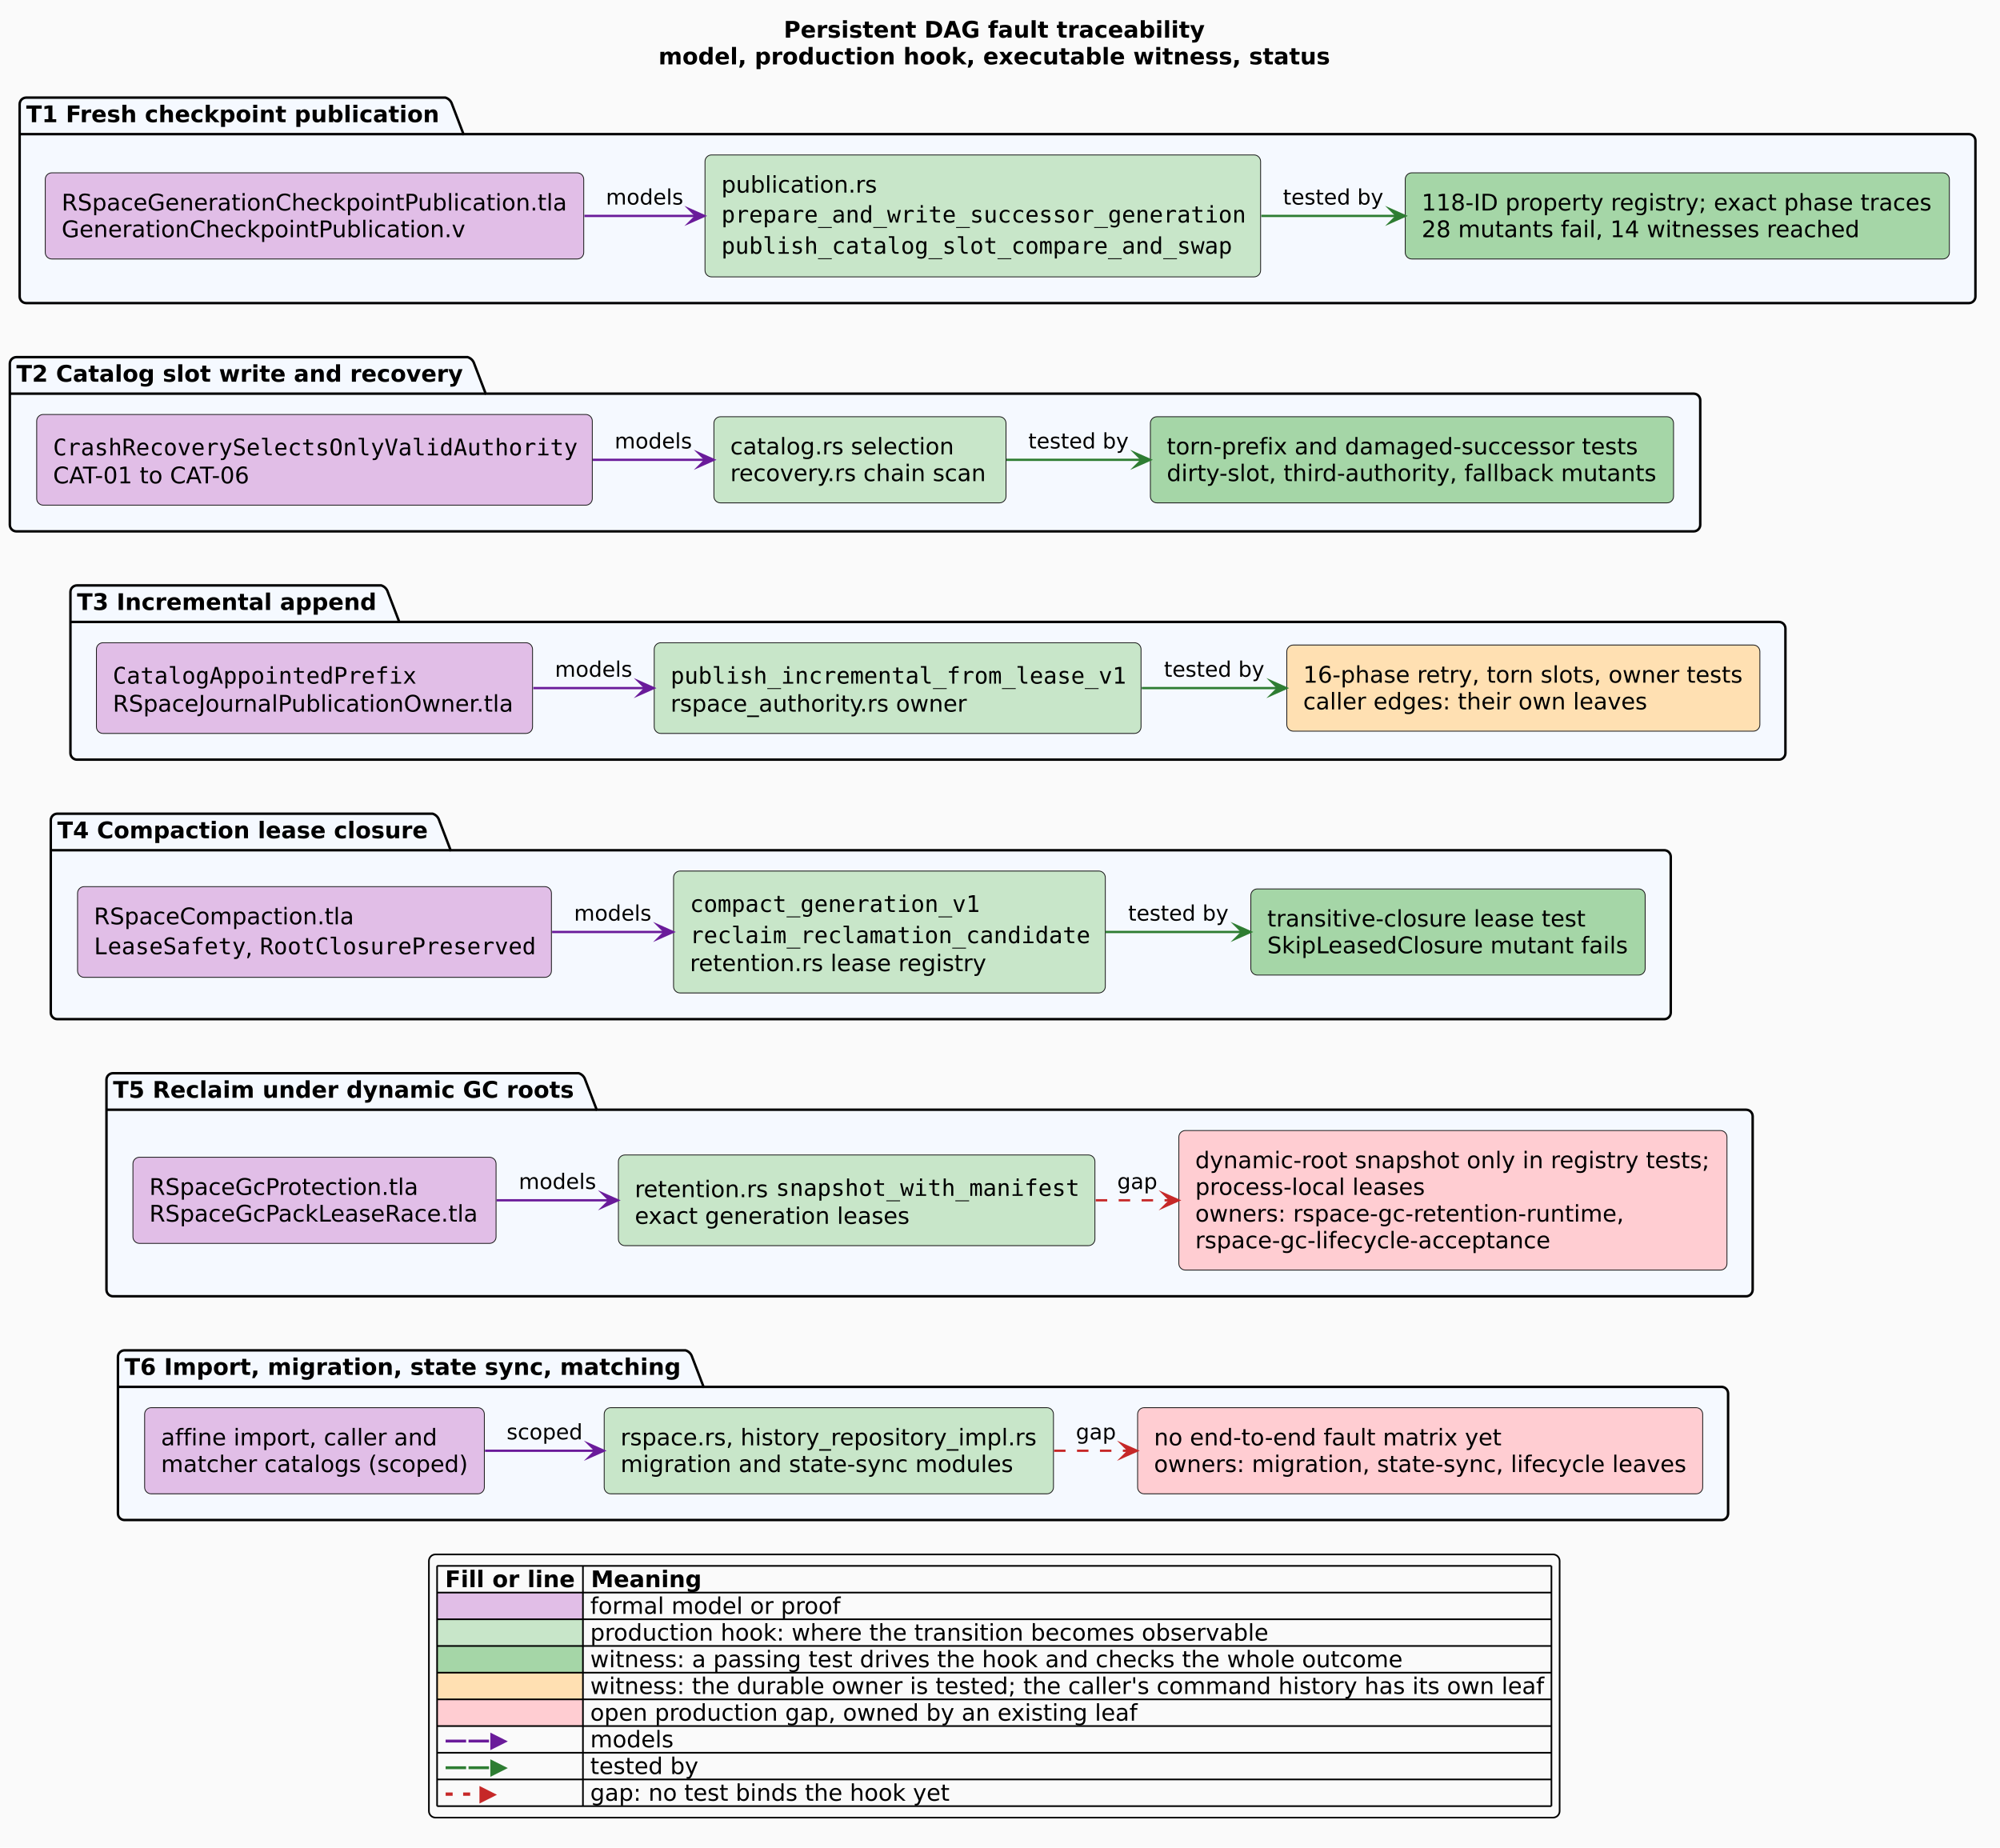
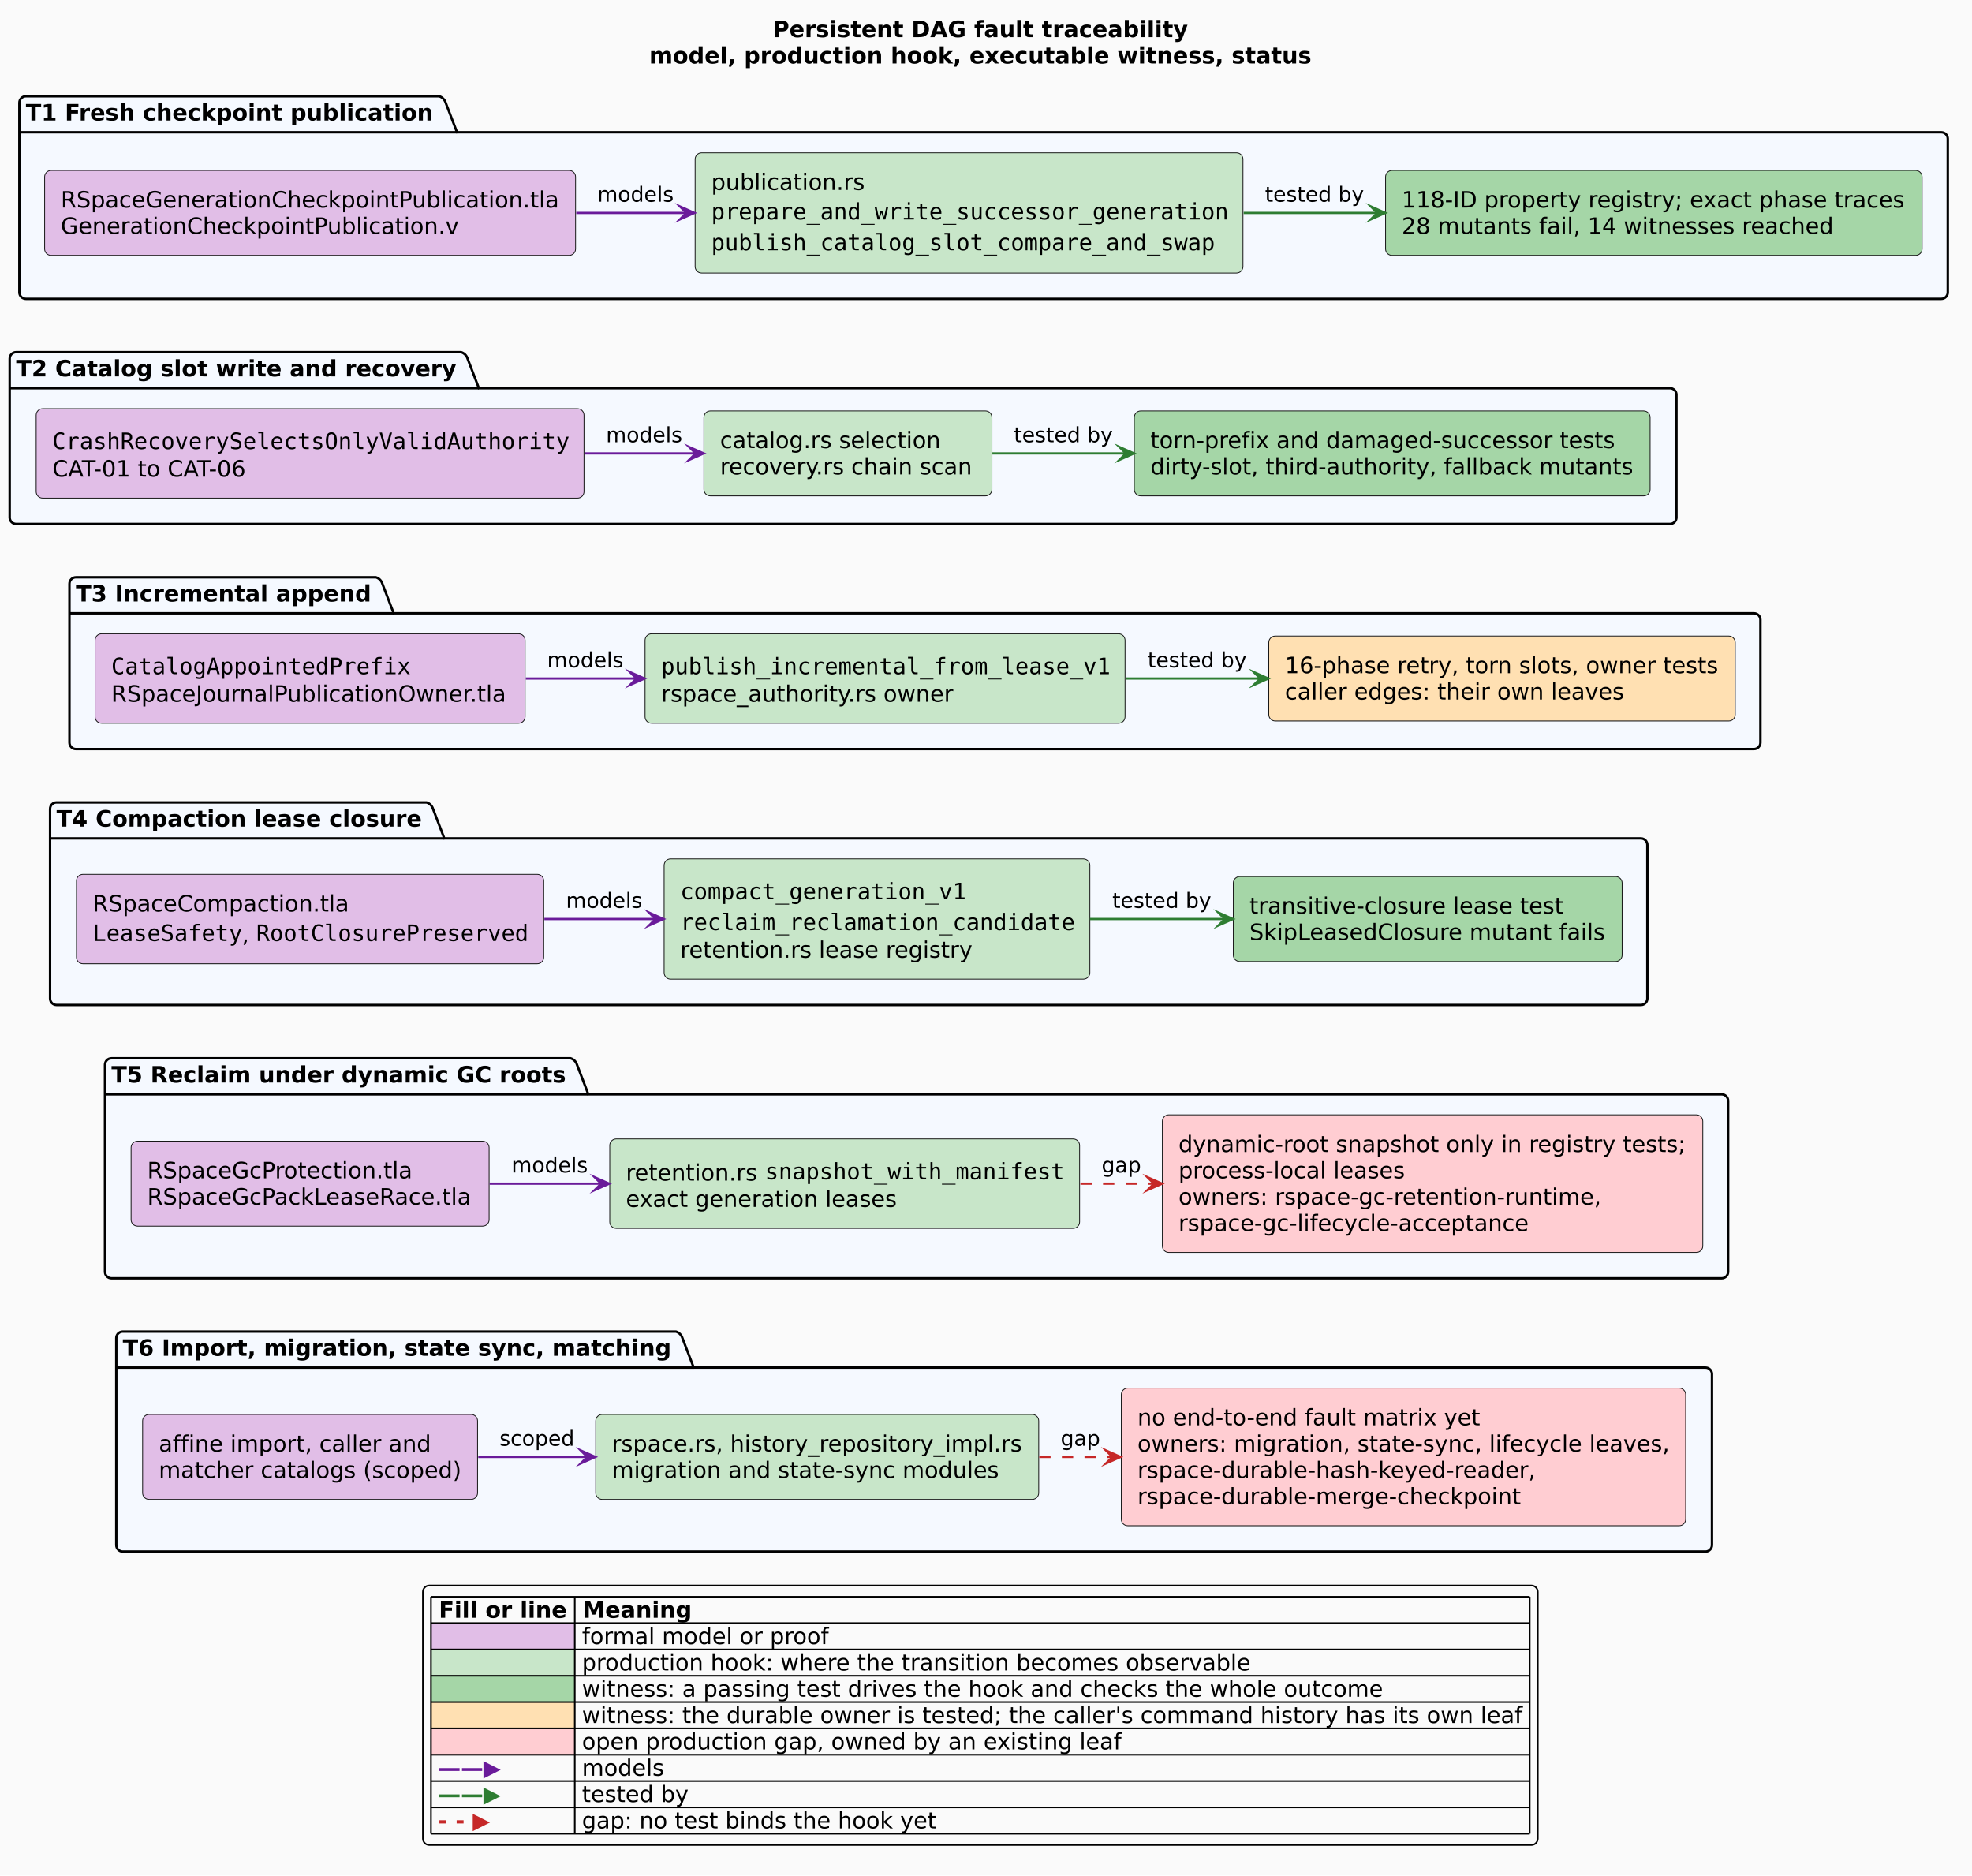
- <svg xmlns="http://www.w3.org/2000/svg" version="1.1" data-diagram-type="DESCRIPTION" style="width:1221px;height:1128px;background:#FAFAFA;" width="1221px" height="1128px" viewBox="0 0 1221 1128" zoomAndPan="magnify" preserveAspectRatio="none" contentStyleType="text/css">
+ <svg xmlns="http://www.w3.org/2000/svg" version="1.1" data-diagram-type="DESCRIPTION" style="width:1221px;height:1161px;background:#FAFAFA;" width="1221px" height="1161px" viewBox="0 0 1221 1161" zoomAndPan="magnify" preserveAspectRatio="none" contentStyleType="text/css">
  <defs />
  <g font-family="sans-serif" lengthAdjust="spacing">
-     <rect x="0" y="0" width="1221" height="1128" fill="#FAFAFA" style="stroke:none;" />
+     <rect x="0" y="0" width="1221" height="1161" fill="#FAFAFA" style="stroke:none;" />
    <g class="title" data-source-line="20">
      <text x="478.471" y="22.995" fill="#000" font-size="14" textLength="257.059" font-weight="700" font-family="'DejaVu Sans'">Persistent DAG fault traceability</text>
      <text x="401.987" y="39.292" fill="#000" font-size="14" textLength="410.026" font-weight="700" font-family="'DejaVu Sans'">model, production hook, executable witness, status</text>
    </g>
    <g class="cluster" data-qualified-name="P1" id="ent0001" data-source-line="22">
-       <path d="M16,59.594 L271.947,59.594 A6,6 0 0 1 275.947,63.594 L282.947,81.891 L1202,81.891 A4,4 0 0 1 1206,85.891 L1206,181.034 A4,4 0 0 1 1202,185.034 L16,185.034 A4,4 0 0 1 12,181.034 L12,63.594 A4,4 0 0 1 16,59.594" style="stroke:#000;stroke-width:1.5;" fill="#F5F9FF" />
+       <path d="M16,59.594 L271.947,59.594 A6,6 0 0 1 275.947,63.594 L282.947,81.891 L1202,81.891 A4,4 0 0 1 1206,85.891 L1206,181.024 A4,4 0 0 1 1202,185.024 L16,185.024 A4,4 0 0 1 12,181.024 L12,63.594 A4,4 0 0 1 16,59.594" style="stroke:#000;stroke-width:1.5;" fill="#F5F9FF" />
      <line x1="12" y1="81.891" x2="282.947" y2="81.891" style="stroke:#000;stroke-width:1.5;" />
      <text x="16" y="74.589" fill="#000" font-size="14" textLength="257.947" font-weight="700" font-family="'DejaVu Sans'">T1  Fresh checkpoint publication</text>
    </g>
    <g class="cluster" data-qualified-name="P2" id="ent0005" data-source-line="27">
-       <path d="M10,218.034 L285.505,218.034 A6,6 0 0 1 289.505,222.034 L296.505,240.331 L1034,240.331 A4,4 0 0 1 1038,244.331 L1038,320.394 A4,4 0 0 1 1034,324.394 L10,324.394 A4,4 0 0 1 6,320.394 L6,222.034 A4,4 0 0 1 10,218.034" style="stroke:#000;stroke-width:1.5;" fill="#F5F9FF" />
-       <line x1="6" y1="240.331" x2="296.505" y2="240.331" style="stroke:#000;stroke-width:1.5;" />
-       <text x="10" y="233.029" fill="#000" font-size="14" textLength="277.505" font-weight="700" font-family="'DejaVu Sans'">T2  Catalog slot write and recovery</text>
+       <path d="M10,218.024 L285.505,218.024 A6,6 0 0 1 289.505,222.024 L296.505,240.321 L1034,240.321 A4,4 0 0 1 1038,244.321 L1038,320.394 A4,4 0 0 1 1034,324.394 L10,324.394 A4,4 0 0 1 6,320.394 L6,222.024 A4,4 0 0 1 10,218.024" style="stroke:#000;stroke-width:1.5;" fill="#F5F9FF" />
+       <line x1="6" y1="240.321" x2="296.505" y2="240.321" style="stroke:#000;stroke-width:1.5;" />
+       <text x="10" y="233.019" fill="#000" font-size="14" textLength="277.505" font-weight="700" font-family="'DejaVu Sans'">T2  Catalog slot write and recovery</text>
    </g>
    <g class="cluster" data-qualified-name="P3" id="ent0009" data-source-line="32">
-       <path d="M47,357.394 L232.749,357.394 A6,6 0 0 1 236.749,361.394 L243.749,379.691 L1086,379.691 A4,4 0 0 1 1090,383.691 L1090,459.764 A4,4 0 0 1 1086,463.764 L47,463.764 A4,4 0 0 1 43,459.764 L43,361.394 A4,4 0 0 1 47,357.394" style="stroke:#000;stroke-width:1.5;" fill="#F5F9FF" />
+       <path d="M47,357.394 L232.749,357.394 A6,6 0 0 1 236.749,361.394 L243.749,379.691 L1086,379.691 A4,4 0 0 1 1090,383.691 L1090,459.754 A4,4 0 0 1 1086,463.754 L47,463.754 A4,4 0 0 1 43,459.754 L43,361.394 A4,4 0 0 1 47,357.394" style="stroke:#000;stroke-width:1.5;" fill="#F5F9FF" />
      <line x1="43" y1="379.691" x2="243.749" y2="379.691" style="stroke:#000;stroke-width:1.5;" />
      <text x="47" y="372.389" fill="#000" font-size="14" textLength="187.749" font-weight="700" font-family="'DejaVu Sans'">T3  Incremental append</text>
    </g>
    <g class="cluster" data-qualified-name="P4" id="ent0013" data-source-line="37">
-       <path d="M35,496.764 L264.096,496.764 A6,6 0 0 1 268.096,500.764 L275.096,519.061 L1016,519.061 A4,4 0 0 1 1020,523.061 L1020,618.194 A4,4 0 0 1 1016,622.194 L35,622.194 A4,4 0 0 1 31,618.194 L31,500.764 A4,4 0 0 1 35,496.764" style="stroke:#000;stroke-width:1.5;" fill="#F5F9FF" />
-       <line x1="31" y1="519.061" x2="275.096" y2="519.061" style="stroke:#000;stroke-width:1.5;" />
-       <text x="35" y="511.759" fill="#000" font-size="14" textLength="231.096" font-weight="700" font-family="'DejaVu Sans'">T4  Compaction lease closure</text>
+       <path d="M35,496.754 L264.096,496.754 A6,6 0 0 1 268.096,500.754 L275.096,519.051 L1016,519.051 A4,4 0 0 1 1020,523.051 L1020,618.184 A4,4 0 0 1 1016,622.184 L35,622.184 A4,4 0 0 1 31,618.184 L31,500.754 A4,4 0 0 1 35,496.754" style="stroke:#000;stroke-width:1.5;" fill="#F5F9FF" />
+       <line x1="31" y1="519.051" x2="275.096" y2="519.051" style="stroke:#000;stroke-width:1.5;" />
+       <text x="35" y="511.749" fill="#000" font-size="14" textLength="231.096" font-weight="700" font-family="'DejaVu Sans'">T4  Compaction lease closure</text>
    </g>
    <g class="cluster" data-qualified-name="P5" id="ent0017" data-source-line="42">
-       <path d="M69,655.194 L353.275,655.194 A6,6 0 0 1 357.275,659.194 L364.275,677.491 L1066,677.491 A4,4 0 0 1 1070,681.491 L1070,787.384 A4,4 0 0 1 1066,791.384 L69,791.384 A4,4 0 0 1 65,787.384 L65,659.194 A4,4 0 0 1 69,655.194" style="stroke:#000;stroke-width:1.5;" fill="#F5F9FF" />
-       <line x1="65" y1="677.491" x2="364.275" y2="677.491" style="stroke:#000;stroke-width:1.5;" />
-       <text x="69" y="670.189" fill="#000" font-size="14" textLength="286.275" font-weight="700" font-family="'DejaVu Sans'">T5  Reclaim under dynamic GC roots</text>
+       <path d="M69,655.184 L353.275,655.184 A6,6 0 0 1 357.275,659.184 L364.275,677.481 L1066,677.481 A4,4 0 0 1 1070,681.481 L1070,787.374 A4,4 0 0 1 1066,791.374 L69,791.374 A4,4 0 0 1 65,787.374 L65,659.184 A4,4 0 0 1 69,655.184" style="stroke:#000;stroke-width:1.5;" fill="#F5F9FF" />
+       <line x1="65" y1="677.481" x2="364.275" y2="677.481" style="stroke:#000;stroke-width:1.5;" />
+       <text x="69" y="670.179" fill="#000" font-size="14" textLength="286.275" font-weight="700" font-family="'DejaVu Sans'">T5  Reclaim under dynamic GC roots</text>
    </g>
    <g class="cluster" data-qualified-name="P6" id="ent0021" data-source-line="47">
-       <path d="M76,824.384 L418.524,824.384 A6,6 0 0 1 422.524,828.384 L429.524,846.681 L1051,846.681 A4,4 0 0 1 1055,850.681 L1055,923.974 A4,4 0 0 1 1051,927.974 L76,927.974 A4,4 0 0 1 72,923.974 L72,828.384 A4,4 0 0 1 76,824.384" style="stroke:#000;stroke-width:1.5;" fill="#F5F9FF" />
-       <line x1="72" y1="846.681" x2="429.524" y2="846.681" style="stroke:#000;stroke-width:1.5;" />
-       <text x="76" y="839.379" fill="#000" font-size="14" textLength="344.524" font-weight="700" font-family="'DejaVu Sans'">T6  Import, migration, state sync, matching</text>
+       <path d="M76,824.374 L418.524,824.374 A6,6 0 0 1 422.524,828.374 L429.524,846.671 L1056,846.671 A4,4 0 0 1 1060,850.671 L1060,956.564 A4,4 0 0 1 1056,960.564 L76,960.564 A4,4 0 0 1 72,956.564 L72,828.374 A4,4 0 0 1 76,824.374" style="stroke:#000;stroke-width:1.5;" fill="#F5F9FF" />
+       <line x1="72" y1="846.671" x2="429.524" y2="846.671" style="stroke:#000;stroke-width:1.5;" />
+       <text x="76" y="839.369" fill="#000" font-size="14" textLength="344.524" font-weight="700" font-family="'DejaVu Sans'">T6  Import, migration, state sync, matching</text>
    </g>
    <g class="entity" data-qualified-name="P1.M1" id="ent0002" data-source-line="23">
      <rect x="27.63" y="105.514" width="328.745" height="52.594" fill="#E1BEE7" style="stroke:#181818;stroke-width:0.5;" rx="4" ry="4" />
      <text x="37.63" y="128.509" fill="#000" font-size="14" textLength="308.745" font-family="'DejaVu Sans'">RSpaceGenerationCheckpointPublication.tla</text>
      <text x="37.63" y="144.806" fill="#000" font-size="14" textLength="246.682" font-family="'DejaVu Sans'">GenerationCheckpointPublication.v</text>
    </g>
    <g class="entity" data-qualified-name="P1.H1" id="ent0003" data-source-line="24">
      <rect x="430.4" y="94.594" width="339.199" height="74.433" fill="#C8E6C9" style="stroke:#181818;stroke-width:0.5;" rx="4" ry="4" />
      <text x="440.4" y="117.589" fill="#000" font-size="14" textLength="95.02" font-family="'DejaVu Sans'">publication.rs</text>
      <text x="440.4" y="135.857" fill="#000" font-size="14" textLength="319.199" font-family="monospace">prepare_and_write_successor_generation</text>
      <text x="440.4" y="154.924" fill="#000" font-size="14" textLength="310.799" font-family="monospace">publish_catalog_slot_compare_and_swap</text>
    </g>
    <g class="entity" data-qualified-name="P1.W1" id="ent0004" data-source-line="25">
      <rect x="857.9" y="105.514" width="332.197" height="52.594" fill="#A5D6A7" style="stroke:#181818;stroke-width:0.5;" rx="4" ry="4" />
      <text x="867.9" y="128.509" fill="#000" font-size="14" textLength="312.197" font-family="'DejaVu Sans'">118-ID property registry; exact phase traces</text>
      <text x="867.9" y="144.806" fill="#000" font-size="14" textLength="267.682" font-family="'DejaVu Sans'">28 mutants fail, 14 witnesses reached</text>
    </g>
    <g class="entity" data-qualified-name="P2.M2" id="ent0006" data-source-line="28">
-       <rect x="22.4" y="253.034" width="339.199" height="55.365" fill="#E1BEE7" style="stroke:#181818;stroke-width:0.5;" rx="4" ry="4" />
-       <text x="32.4" y="278" fill="#000" font-size="14" textLength="319.199" font-family="monospace">CrashRecoverySelectsOnlyValidAuthority</text>
-       <text x="32.4" y="295.097" fill="#000" font-size="14" textLength="124.496" font-family="'DejaVu Sans'">CAT-01 to CAT-06</text>
+       <rect x="22.4" y="253.024" width="339.199" height="55.365" fill="#E1BEE7" style="stroke:#181818;stroke-width:0.5;" rx="4" ry="4" />
+       <text x="32.4" y="277.99" fill="#000" font-size="14" textLength="319.199" font-family="monospace">CrashRecoverySelectsOnlyValidAuthority</text>
+       <text x="32.4" y="295.087" fill="#000" font-size="14" textLength="124.496" font-family="'DejaVu Sans'">CAT-01 to CAT-06</text>
    </g>
    <g class="entity" data-qualified-name="P2.H2" id="ent0007" data-source-line="29">
      <rect x="435.84" y="254.414" width="178.327" height="52.594" fill="#C8E6C9" style="stroke:#181818;stroke-width:0.5;" rx="4" ry="4" />
      <text x="445.84" y="277.409" fill="#000" font-size="14" textLength="136.562" font-family="'DejaVu Sans'">catalog.rs selection</text>
      <text x="445.84" y="293.706" fill="#000" font-size="14" textLength="158.327" font-family="'DejaVu Sans'">recovery.rs chain scan</text>
    </g>
    <g class="entity" data-qualified-name="P2.W2" id="ent0008" data-source-line="30">
      <rect x="702.31" y="254.414" width="319.387" height="52.594" fill="#A5D6A7" style="stroke:#181818;stroke-width:0.5;" rx="4" ry="4" />
      <text x="712.31" y="277.409" fill="#000" font-size="14" textLength="288.169" font-family="'DejaVu Sans'">torn-prefix and damaged-successor tests</text>
      <text x="712.31" y="293.706" fill="#000" font-size="14" textLength="299.387" font-family="'DejaVu Sans'">dirty-slot, third-authority, fallback mutants</text>
    </g>
    <g class="entity" data-qualified-name="P3.M3" id="ent0010" data-source-line="33">
      <rect x="58.87" y="392.394" width="266.251" height="55.365" fill="#E1BEE7" style="stroke:#181818;stroke-width:0.5;" rx="4" ry="4" />
      <text x="68.87" y="417.36" fill="#000" font-size="14" textLength="184.799" font-family="monospace">CatalogAppointedPrefix</text>
      <text x="68.87" y="434.457" fill="#000" font-size="14" textLength="246.251" font-family="'DejaVu Sans'">RSpaceJournalPublicationOwner.tla</text>
    </g>
    <g class="entity" data-qualified-name="P3.H3" id="ent0011" data-source-line="34">
      <rect x="399.4" y="392.394" width="297.199" height="55.365" fill="#C8E6C9" style="stroke:#181818;stroke-width:0.5;" rx="4" ry="4" />
      <text x="409.4" y="417.36" fill="#000" font-size="14" textLength="277.199" font-family="monospace">publish_incremental_from_lease_v1</text>
      <text x="409.4" y="434.457" fill="#000" font-size="14" textLength="182.834" font-family="'DejaVu Sans'">rspace_authority.rs owner</text>
    </g>
    <g class="entity" data-qualified-name="P3.W3" id="ent0012" data-source-line="35">
-       <rect x="785.59" y="393.784" width="288.816" height="52.594" fill="#FFE0B2" style="stroke:#181818;stroke-width:0.5;" rx="4" ry="4" />
-       <text x="795.59" y="416.779" fill="#000" font-size="14" textLength="268.816" font-family="'DejaVu Sans'">16-phase retry, torn slots, owner tests</text>
-       <text x="795.59" y="433.076" fill="#000" font-size="14" textLength="210.021" font-family="'DejaVu Sans'">caller edges: their own leaves</text>
+       <rect x="785.59" y="393.774" width="288.816" height="52.594" fill="#FFE0B2" style="stroke:#181818;stroke-width:0.5;" rx="4" ry="4" />
+       <text x="795.59" y="416.769" fill="#000" font-size="14" textLength="268.816" font-family="'DejaVu Sans'">16-phase retry, torn slots, owner tests</text>
+       <text x="795.59" y="433.066" fill="#000" font-size="14" textLength="210.021" font-family="'DejaVu Sans'">caller edges: their own leaves</text>
    </g>
    <g class="entity" data-qualified-name="P4.M4" id="ent0014" data-source-line="38">
      <rect x="47.35" y="541.294" width="289.299" height="55.365" fill="#E1BEE7" style="stroke:#181818;stroke-width:0.5;" rx="4" ry="4" />
      <text x="57.35" y="564.289" fill="#000" font-size="14" textLength="158.758" font-family="'DejaVu Sans'">RSpaceCompaction.tla</text>
      <text x="57.35" y="582.557" fill="#000" font-size="14" textLength="92.4" font-family="monospace">LeaseSafety</text>
      <text x="149.75" y="583.357" fill="#000" font-size="14" font-family="'DejaVu Sans'">,</text>
      <text x="158.65" y="582.557" fill="#000" font-size="14" textLength="167.999" font-family="monospace">RootClosurePreserved</text>
    </g>
    <g class="entity" data-qualified-name="P4.H4" id="ent0015" data-source-line="39">
-       <rect x="411.2" y="531.764" width="263.599" height="74.433" fill="#C8E6C9" style="stroke:#181818;stroke-width:0.5;" rx="4" ry="4" />
-       <text x="421.2" y="556.73" fill="#000" font-size="14" textLength="176.399" font-family="monospace">compact_generation_v1</text>
-       <text x="421.2" y="575.798" fill="#000" font-size="14" textLength="243.599" font-family="monospace">reclaim_reclamation_candidate</text>
-       <text x="421.2" y="592.895" fill="#000" font-size="14" textLength="181.521" font-family="'DejaVu Sans'">retention.rs lease registry</text>
+       <rect x="411.2" y="531.754" width="263.599" height="74.433" fill="#C8E6C9" style="stroke:#181818;stroke-width:0.5;" rx="4" ry="4" />
+       <text x="421.2" y="556.72" fill="#000" font-size="14" textLength="176.399" font-family="monospace">compact_generation_v1</text>
+       <text x="421.2" y="575.788" fill="#000" font-size="14" textLength="243.599" font-family="monospace">reclaim_reclamation_candidate</text>
+       <text x="421.2" y="592.885" fill="#000" font-size="14" textLength="181.521" font-family="'DejaVu Sans'">retention.rs lease registry</text>
    </g>
    <g class="entity" data-qualified-name="P4.W4" id="ent0016" data-source-line="40">
-       <rect x="763.63" y="542.684" width="240.746" height="52.594" fill="#A5D6A7" style="stroke:#181818;stroke-width:0.5;" rx="4" ry="4" />
-       <text x="773.63" y="565.679" fill="#000" font-size="14" textLength="194.674" font-family="'DejaVu Sans'">transitive-closure lease test</text>
-       <text x="773.63" y="581.976" fill="#000" font-size="14" textLength="220.746" font-family="'DejaVu Sans'">SkipLeasedClosure mutant fails</text>
+       <rect x="763.63" y="542.674" width="240.746" height="52.594" fill="#A5D6A7" style="stroke:#181818;stroke-width:0.5;" rx="4" ry="4" />
+       <text x="773.63" y="565.669" fill="#000" font-size="14" textLength="194.674" font-family="'DejaVu Sans'">transitive-closure lease test</text>
+       <text x="773.63" y="581.966" fill="#000" font-size="14" textLength="220.746" font-family="'DejaVu Sans'">SkipLeasedClosure mutant fails</text>
    </g>
    <g class="entity" data-qualified-name="P5.M5" id="ent0018" data-source-line="43">
-       <rect x="81.16" y="706.494" width="221.688" height="52.594" fill="#E1BEE7" style="stroke:#181818;stroke-width:0.5;" rx="4" ry="4" />
-       <text x="91.16" y="729.489" fill="#000" font-size="14" textLength="164.726" font-family="'DejaVu Sans'">RSpaceGcProtection.tla</text>
-       <text x="91.16" y="745.786" fill="#000" font-size="14" textLength="201.688" font-family="'DejaVu Sans'">RSpaceGcPackLeaseRace.tla</text>
+       <rect x="81.16" y="706.484" width="221.688" height="52.594" fill="#E1BEE7" style="stroke:#181818;stroke-width:0.5;" rx="4" ry="4" />
+       <text x="91.16" y="729.479" fill="#000" font-size="14" textLength="164.726" font-family="'DejaVu Sans'">RSpaceGcProtection.tla</text>
+       <text x="91.16" y="745.776" fill="#000" font-size="14" textLength="201.688" font-family="'DejaVu Sans'">RSpaceGcPackLeaseRace.tla</text>
    </g>
    <g class="entity" data-qualified-name="P5.H5" id="ent0019" data-source-line="44">
      <rect x="377.54" y="705.104" width="290.911" height="55.365" fill="#C8E6C9" style="stroke:#181818;stroke-width:0.5;" rx="4" ry="4" />
      <text x="387.54" y="730.87" fill="#000" font-size="14" textLength="81.662" font-family="'DejaVu Sans'">retention.rs</text>
      <text x="473.652" y="730.07" fill="#000" font-size="14" textLength="184.799" font-family="monospace">snapshot_with_manifest</text>
      <text x="387.54" y="747.167" fill="#000" font-size="14" textLength="167.986" font-family="'DejaVu Sans'">exact generation leases</text>
    </g>
    <g class="entity" data-qualified-name="P5.W5" id="ent0020" data-source-line="45">
-       <rect x="719.69" y="690.194" width="334.624" height="85.188" fill="#FFCDD2" style="stroke:#181818;stroke-width:0.5;" rx="4" ry="4" />
-       <text x="729.69" y="713.189" fill="#000" font-size="14" textLength="314.624" font-family="'DejaVu Sans'">dynamic-root snapshot only in registry tests;</text>
-       <text x="729.69" y="729.486" fill="#000" font-size="14" textLength="140.513" font-family="'DejaVu Sans'">process-local leases</text>
-       <text x="729.69" y="745.783" fill="#000" font-size="14" textLength="262.028" font-family="'DejaVu Sans'">owners: rspace-gc-retention-runtime,</text>
-       <text x="729.69" y="762.079" fill="#000" font-size="14" textLength="216.795" font-family="'DejaVu Sans'">rspace-gc-lifecycle-acceptance</text>
+       <rect x="719.69" y="690.184" width="334.624" height="85.188" fill="#FFCDD2" style="stroke:#181818;stroke-width:0.5;" rx="4" ry="4" />
+       <text x="729.69" y="713.179" fill="#000" font-size="14" textLength="314.624" font-family="'DejaVu Sans'">dynamic-root snapshot only in registry tests;</text>
+       <text x="729.69" y="729.476" fill="#000" font-size="14" textLength="140.513" font-family="'DejaVu Sans'">process-local leases</text>
+       <text x="729.69" y="745.773" fill="#000" font-size="14" textLength="262.028" font-family="'DejaVu Sans'">owners: rspace-gc-retention-runtime,</text>
+       <text x="729.69" y="762.069" fill="#000" font-size="14" textLength="216.795" font-family="'DejaVu Sans'">rspace-gc-lifecycle-acceptance</text>
    </g>
    <g class="entity" data-qualified-name="P6.M6" id="ent0022" data-source-line="48">
-       <rect x="88.3" y="859.384" width="207.394" height="52.594" fill="#E1BEE7" style="stroke:#181818;stroke-width:0.5;" rx="4" ry="4" />
-       <text x="98.3" y="882.379" fill="#000" font-size="14" textLength="168.602" font-family="'DejaVu Sans'">affine import, caller and</text>
-       <text x="98.3" y="898.676" fill="#000" font-size="14" textLength="187.394" font-family="'DejaVu Sans'">matcher catalogs (scoped)</text>
+       <rect x="88.3" y="875.674" width="207.394" height="52.594" fill="#E1BEE7" style="stroke:#181818;stroke-width:0.5;" rx="4" ry="4" />
+       <text x="98.3" y="898.669" fill="#000" font-size="14" textLength="168.602" font-family="'DejaVu Sans'">affine import, caller and</text>
+       <text x="98.3" y="914.966" fill="#000" font-size="14" textLength="187.394" font-family="'DejaVu Sans'">matcher catalogs (scoped)</text>
    </g>
    <g class="entity" data-qualified-name="P6.H6" id="ent0023" data-source-line="49">
-       <rect x="368.86" y="859.384" width="274.283" height="52.594" fill="#C8E6C9" style="stroke:#181818;stroke-width:0.5;" rx="4" ry="4" />
-       <text x="378.86" y="882.379" fill="#000" font-size="14" textLength="254.283" font-family="'DejaVu Sans'">rspace.rs, history_repository_impl.rs</text>
-       <text x="378.86" y="898.676" fill="#000" font-size="14" textLength="239.682" font-family="'DejaVu Sans'">migration and state-sync modules</text>
+       <rect x="368.86" y="875.674" width="274.283" height="52.594" fill="#C8E6C9" style="stroke:#181818;stroke-width:0.5;" rx="4" ry="4" />
+       <text x="378.86" y="898.669" fill="#000" font-size="14" textLength="254.283" font-family="'DejaVu Sans'">rspace.rs, history_repository_impl.rs</text>
+       <text x="378.86" y="914.966" fill="#000" font-size="14" textLength="239.682" font-family="'DejaVu Sans'">migration and state-sync modules</text>
    </g>
    <g class="entity" data-qualified-name="P6.W6" id="ent0024" data-source-line="50">
-       <rect x="694.51" y="859.384" width="344.98" height="52.594" fill="#FFCDD2" style="stroke:#181818;stroke-width:0.5;" rx="4" ry="4" />
-       <text x="704.51" y="882.379" fill="#000" font-size="14" textLength="211.928" font-family="'DejaVu Sans'">no end-to-end fault matrix yet</text>
-       <text x="704.51" y="898.676" fill="#000" font-size="14" textLength="324.98" font-family="'DejaVu Sans'">owners: migration, state-sync, lifecycle leaves</text>
+       <rect x="694.28" y="859.374" width="349.431" height="85.188" fill="#FFCDD2" style="stroke:#181818;stroke-width:0.5;" rx="4" ry="4" />
+       <text x="704.28" y="882.369" fill="#000" font-size="14" textLength="211.928" font-family="'DejaVu Sans'">no end-to-end fault matrix yet</text>
+       <text x="704.28" y="898.666" fill="#000" font-size="14" textLength="329.431" font-family="'DejaVu Sans'">owners: migration, state-sync, lifecycle leaves,</text>
+       <text x="704.28" y="914.963" fill="#000" font-size="14" textLength="247.297" font-family="'DejaVu Sans'">rspace-durable-hash-keyed-reader,</text>
+       <text x="704.28" y="931.259" fill="#000" font-size="14" textLength="237.665" font-family="'DejaVu Sans'">rspace-durable-merge-checkpoint</text>
    </g>
    <g class="link" data-entity-1="ent0002" data-entity-2="ent0003" id="lnk25" data-source-line="53" data-link-type="dependency">
      <path d="M356.77,131.814 C380.88,131.814 400.75,131.814 424.96,131.814" style="stroke:#6A1B9A;stroke-width:1.4;" fill="none" id="M1-to-H1" />
      <polygon points="429.96,131.814,420.96,127.814,424.96,131.814,420.96,135.814,429.96,131.814" fill="#6A1B9A" style="stroke:#6A1B9A;stroke-width:1.4;stroke-linejoin:miter;stroke-miterlimit:10;" />
      <text x="369.89" y="124.881" fill="#000" font-size="13" textLength="47.252" font-family="'DejaVu Sans'">models</text>
    </g>
    <g class="link" data-entity-1="ent0003" data-entity-2="ent0004" id="lnk26" data-source-line="54" data-link-type="dependency">
      <path d="M770.01,131.814 C798.93,131.814 823.93,131.814 852.74,131.814" style="stroke:#2E7D32;stroke-width:1.4;" fill="none" id="H1-to-W1" />
      <polygon points="857.74,131.814,848.74,127.814,852.74,131.814,848.74,135.814,857.74,131.814" fill="#2E7D32" style="stroke:#2E7D32;stroke-width:1.4;stroke-linejoin:miter;stroke-miterlimit:10;" />
      <text x="783.25" y="124.881" fill="#000" font-size="13" textLength="61.293" font-family="'DejaVu Sans'">tested by</text>
    </g>
    <g class="link" data-entity-1="ent0006" data-entity-2="ent0007" id="lnk27" data-source-line="55" data-link-type="dependency">
      <path d="M361.91,280.714 C387.41,280.714 407.8,280.714 430.69,280.714" style="stroke:#6A1B9A;stroke-width:1.4;" fill="none" id="M2-to-H2" />
      <polygon points="435.69,280.714,426.69,276.714,430.69,280.714,426.69,284.714,435.69,280.714" fill="#6A1B9A" style="stroke:#6A1B9A;stroke-width:1.4;stroke-linejoin:miter;stroke-miterlimit:10;" />
      <text x="375.22" y="273.781" fill="#000" font-size="13" textLength="47.252" font-family="'DejaVu Sans'">models</text>
    </g>
    <g class="link" data-entity-1="ent0007" data-entity-2="ent0008" id="lnk28" data-source-line="56" data-link-type="dependency">
      <path d="M614.43,280.714 C641.43,280.714 666.94,280.714 697.09,280.714" style="stroke:#2E7D32;stroke-width:1.4;" fill="none" id="H2-to-W2" />
      <polygon points="702.09,280.714,693.09,276.714,697.09,280.714,693.09,284.714,702.09,280.714" fill="#2E7D32" style="stroke:#2E7D32;stroke-width:1.4;stroke-linejoin:miter;stroke-miterlimit:10;" />
      <text x="627.74" y="273.781" fill="#000" font-size="13" textLength="61.293" font-family="'DejaVu Sans'">tested by</text>
    </g>
    <g class="link" data-entity-1="ent0010" data-entity-2="ent0011" id="lnk29" data-source-line="57" data-link-type="dependency">
      <path d="M325.57,420.074 C349.55,420.074 369.67,420.074 394.04,420.074" style="stroke:#6A1B9A;stroke-width:1.4;" fill="none" id="M3-to-H3" />
      <polygon points="399.04,420.074,390.04,416.074,394.04,420.074,390.04,424.074,399.04,420.074" fill="#6A1B9A" style="stroke:#6A1B9A;stroke-width:1.4;stroke-linejoin:miter;stroke-miterlimit:10;" />
      <text x="338.76" y="413.141" fill="#000" font-size="13" textLength="47.252" font-family="'DejaVu Sans'">models</text>
    </g>
    <g class="link" data-entity-1="ent0011" data-entity-2="ent0012" id="lnk30" data-source-line="58" data-link-type="dependency">
      <path d="M697.06,420.074 C726.06,420.074 751.41,420.074 780.27,420.074" style="stroke:#2E7D32;stroke-width:1.4;" fill="none" id="H3-to-W3" />
      <polygon points="785.27,420.074,776.27,416.074,780.27,420.074,776.27,424.074,785.27,420.074" fill="#2E7D32" style="stroke:#2E7D32;stroke-width:1.4;stroke-linejoin:miter;stroke-miterlimit:10;" />
      <text x="710.6" y="413.141" fill="#000" font-size="13" textLength="61.293" font-family="'DejaVu Sans'">tested by</text>
    </g>
    <g class="link" data-entity-1="ent0014" data-entity-2="ent0015" id="lnk31" data-source-line="59" data-link-type="dependency">
      <path d="M337.05,568.974 C361.48,568.974 381.74,568.974 405.83,568.974" style="stroke:#6A1B9A;stroke-width:1.4;" fill="none" id="M4-to-H4" />
      <polygon points="410.83,568.974,401.83,564.974,405.83,568.974,401.83,572.974,410.83,568.974" fill="#6A1B9A" style="stroke:#6A1B9A;stroke-width:1.4;stroke-linejoin:miter;stroke-miterlimit:10;" />
      <text x="350.43" y="562.041" fill="#000" font-size="13" textLength="47.252" font-family="'DejaVu Sans'">models</text>
    </g>
    <g class="link" data-entity-1="ent0015" data-entity-2="ent0016" id="lnk32" data-source-line="60" data-link-type="dependency">
      <path d="M674.84,568.974 C703.98,568.974 729.72,568.974 758.39,568.974" style="stroke:#2E7D32;stroke-width:1.4;" fill="none" id="H4-to-W4" />
      <polygon points="763.39,568.974,754.39,564.974,758.39,568.974,754.39,572.974,763.39,568.974" fill="#2E7D32" style="stroke:#2E7D32;stroke-width:1.4;stroke-linejoin:miter;stroke-miterlimit:10;" />
      <text x="688.71" y="562.041" fill="#000" font-size="13" textLength="61.293" font-family="'DejaVu Sans'">tested by</text>
    </g>
    <g class="link" data-entity-1="ent0018" data-entity-2="ent0019" id="lnk33" data-source-line="61" data-link-type="dependency">
      <path d="M303.14,732.784 C326.9,732.784 347.34,732.784 372.18,732.784" style="stroke:#6A1B9A;stroke-width:1.4;" fill="none" id="M5-to-H5" />
      <polygon points="377.18,732.784,368.18,728.784,372.18,732.784,368.18,736.784,377.18,732.784" fill="#6A1B9A" style="stroke:#6A1B9A;stroke-width:1.4;stroke-linejoin:miter;stroke-miterlimit:10;" />
      <text x="316.69" y="725.851" fill="#000" font-size="13" textLength="47.252" font-family="'DejaVu Sans'">models</text>
    </g>
    <g class="link" data-entity-1="ent0019" data-entity-2="ent0020" id="lnk34" data-source-line="62" data-link-type="dependency">
      <path d="M668.96,732.784 C685.57,732.784 697.6,732.784 714.47,732.784" style="stroke:#C62828;stroke-width:1.4;stroke-dasharray:7,7;" fill="none" id="H5-to-W5" />
      <polygon points="719.47,732.784,710.47,728.784,714.47,732.784,710.47,736.784,719.47,732.784" fill="#C62828" style="stroke:#C62828;stroke-width:1.4;stroke-linejoin:miter;stroke-miterlimit:10;" />
      <text x="682.07" y="725.851" fill="#000" font-size="13" textLength="24.47" font-family="'DejaVu Sans'">gap</text>
    </g>
    <g class="link" data-entity-1="ent0022" data-entity-2="ent0023" id="lnk35" data-source-line="63" data-link-type="dependency">
-       <path d="M296.12,885.674 C319.33,885.674 339.28,885.674 363.6,885.674" style="stroke:#6A1B9A;stroke-width:1.4;" fill="none" id="M6-to-H6" />
-       <polygon points="368.6,885.674,359.6,881.674,363.6,885.674,359.6,889.674,368.6,885.674" fill="#6A1B9A" style="stroke:#6A1B9A;stroke-width:1.4;stroke-linejoin:miter;stroke-miterlimit:10;" />
-       <text x="309.28" y="878.741" fill="#000" font-size="13" textLength="46.376" font-family="'DejaVu Sans'">scoped</text>
+       <path d="M296.12,901.974 C319.33,901.974 339.28,901.974 363.6,901.974" style="stroke:#6A1B9A;stroke-width:1.4;" fill="none" id="M6-to-H6" />
+       <polygon points="368.6,901.974,359.6,897.974,363.6,901.974,359.6,905.974,368.6,901.974" fill="#6A1B9A" style="stroke:#6A1B9A;stroke-width:1.4;stroke-linejoin:miter;stroke-miterlimit:10;" />
+       <text x="309.28" y="895.041" fill="#000" font-size="13" textLength="46.376" font-family="'DejaVu Sans'">scoped</text>
    </g>
    <g class="link" data-entity-1="ent0023" data-entity-2="ent0024" id="lnk36" data-source-line="64" data-link-type="dependency">
-       <path d="M643.51,885.674 C660.05,885.674 672.1,885.674 689.06,885.674" style="stroke:#C62828;stroke-width:1.4;stroke-dasharray:7,7;" fill="none" id="H6-to-W6" />
-       <polygon points="694.06,885.674,685.06,881.674,689.06,885.674,685.06,889.674,694.06,885.674" fill="#C62828" style="stroke:#C62828;stroke-width:1.4;stroke-linejoin:miter;stroke-miterlimit:10;" />
-       <text x="656.83" y="878.741" fill="#000" font-size="13" textLength="24.47" font-family="'DejaVu Sans'">gap</text>
+       <path d="M643.49,901.974 C659.95,901.974 671.92,901.974 688.81,901.974" style="stroke:#C62828;stroke-width:1.4;stroke-dasharray:7,7;" fill="none" id="H6-to-W6" />
+       <polygon points="693.81,901.974,684.81,897.974,688.81,901.974,684.81,905.974,693.81,901.974" fill="#C62828" style="stroke:#C62828;stroke-width:1.4;stroke-linejoin:miter;stroke-miterlimit:10;" />
+       <text x="656.71" y="895.041" fill="#000" font-size="13" textLength="24.47" font-family="'DejaVu Sans'">gap</text>
    </g>
    <g class="legend" data-source-line="72">
-       <rect x="261.847" y="948.974" width="690.306" height="160.672" fill="none" style="stroke:#000;stroke-width:1;" rx="4" ry="4" />
-       <text x="271.721" y="968.969" fill="#000" font-size="14" textLength="79.29" font-weight="700" font-family="'DejaVu Sans'">Fill or line</text>
-       <text x="360.759" y="968.969" fill="#000" font-size="14" textLength="67.628" font-weight="700" font-family="'DejaVu Sans'">Meaning</text>
-       <rect x="266.847" y="972.271" width="89.038" height="16.297" fill="#E1BEE7" style="stroke:none;" />
-       <text x="266.847" y="985.266" fill="#000" font-size="14" font-family="'DejaVu Sans'"> </text>
-       <text x="360.335" y="985.266" fill="#000" font-size="14" textLength="153.323" font-family="'DejaVu Sans'">formal model or proof</text>
-       <rect x="266.847" y="988.568" width="89.038" height="16.297" fill="#C8E6C9" style="stroke:none;" />
-       <text x="266.847" y="1001.563" fill="#000" font-size="14" font-family="'DejaVu Sans'"> </text>
-       <text x="360.335" y="1001.563" fill="#000" font-size="14" textLength="414.668" font-family="'DejaVu Sans'">production hook: where the transition becomes observable</text>
-       <rect x="266.847" y="1004.864" width="89.038" height="16.297" fill="#A5D6A7" style="stroke:none;" />
-       <text x="266.847" y="1017.859" fill="#000" font-size="14" font-family="'DejaVu Sans'"> </text>
-       <text x="360.335" y="1017.859" fill="#000" font-size="14" textLength="495.981" font-family="'DejaVu Sans'">witness: a passing test drives the hook and checks the whole outcome</text>
-       <rect x="266.847" y="1021.161" width="89.038" height="16.297" fill="#FFE0B2" style="stroke:none;" />
-       <text x="266.847" y="1034.156" fill="#000" font-size="14" font-family="'DejaVu Sans'"> </text>
-       <text x="360.335" y="1034.156" fill="#000" font-size="14" textLength="582.367" font-family="'DejaVu Sans'">witness: the durable owner is tested; the caller's command history has its own leaf</text>
-       <rect x="266.847" y="1037.458" width="89.038" height="16.297" fill="#FFCDD2" style="stroke:none;" />
-       <text x="266.847" y="1050.453" fill="#000" font-size="14" font-family="'DejaVu Sans'"> </text>
-       <text x="360.335" y="1050.453" fill="#000" font-size="14" textLength="334.619" font-family="'DejaVu Sans'">open production gap, owned by an existing leaf</text>
-       <text x="266.847" y="1066.75" fill="#000" font-size="14" font-family="'DejaVu Sans'"> </text>
-       <text x="271.297" y="1066.75" fill="#6A1B9A" font-size="14" textLength="38.767" font-weight="700" font-family="'DejaVu Sans'">——▶</text>
-       <text x="310.064" y="1066.75" fill="#000" font-size="14" font-family="'DejaVu Sans'"> </text>
-       <text x="360.335" y="1066.75" fill="#000" font-size="14" textLength="50.887" font-family="'DejaVu Sans'">models</text>
-       <text x="266.847" y="1083.047" fill="#000" font-size="14" font-family="'DejaVu Sans'"> </text>
-       <text x="271.297" y="1083.047" fill="#2E7D32" font-size="14" textLength="38.767" font-weight="700" font-family="'DejaVu Sans'">——▶</text>
-       <text x="310.064" y="1083.047" fill="#000" font-size="14" font-family="'DejaVu Sans'"> </text>
-       <text x="360.335" y="1083.047" fill="#000" font-size="14" textLength="66.008" font-family="'DejaVu Sans'">tested by</text>
-       <text x="266.847" y="1099.344" fill="#000" font-size="14" font-family="'DejaVu Sans'"> </text>
-       <text x="271.297" y="1099.344" fill="#C62828" font-size="14" textLength="32.136" font-weight="700" font-family="'DejaVu Sans'">- - ▶</text>
-       <text x="303.433" y="1099.344" fill="#000" font-size="14" font-family="'DejaVu Sans'"> </text>
-       <text x="360.335" y="1099.344" fill="#000" font-size="14" textLength="219.399" font-family="'DejaVu Sans'">gap: no test binds the hook yet</text>
-       <line x1="266.847" y1="955.974" x2="947.153" y2="955.974" style="stroke:#000;stroke-width:1;" />
-       <line x1="266.847" y1="972.271" x2="947.153" y2="972.271" style="stroke:#000;stroke-width:1;" />
-       <line x1="266.847" y1="988.568" x2="947.153" y2="988.568" style="stroke:#000;stroke-width:1;" />
-       <line x1="266.847" y1="1004.864" x2="947.153" y2="1004.864" style="stroke:#000;stroke-width:1;" />
-       <line x1="266.847" y1="1021.161" x2="947.153" y2="1021.161" style="stroke:#000;stroke-width:1;" />
-       <line x1="266.847" y1="1037.458" x2="947.153" y2="1037.458" style="stroke:#000;stroke-width:1;" />
-       <line x1="266.847" y1="1053.755" x2="947.153" y2="1053.755" style="stroke:#000;stroke-width:1;" />
-       <line x1="266.847" y1="1070.052" x2="947.153" y2="1070.052" style="stroke:#000;stroke-width:1;" />
-       <line x1="266.847" y1="1086.349" x2="947.153" y2="1086.349" style="stroke:#000;stroke-width:1;" />
-       <line x1="266.847" y1="1102.646" x2="947.153" y2="1102.646" style="stroke:#000;stroke-width:1;" />
-       <line x1="266.847" y1="955.974" x2="266.847" y2="1102.646" style="stroke:#000;stroke-width:1;" />
-       <line x1="355.885" y1="955.974" x2="355.885" y2="1102.646" style="stroke:#000;stroke-width:1;" />
-       <line x1="947.153" y1="955.974" x2="947.153" y2="1102.646" style="stroke:#000;stroke-width:1;" />
+       <rect x="261.847" y="981.564" width="690.306" height="160.672" fill="none" style="stroke:#000;stroke-width:1;" rx="4" ry="4" />
+       <text x="271.721" y="1001.559" fill="#000" font-size="14" textLength="79.29" font-weight="700" font-family="'DejaVu Sans'">Fill or line</text>
+       <text x="360.759" y="1001.559" fill="#000" font-size="14" textLength="67.628" font-weight="700" font-family="'DejaVu Sans'">Meaning</text>
+       <rect x="266.847" y="1004.861" width="89.038" height="16.297" fill="#E1BEE7" style="stroke:none;" />
+       <text x="266.847" y="1017.856" fill="#000" font-size="14" font-family="'DejaVu Sans'"> </text>
+       <text x="360.335" y="1017.856" fill="#000" font-size="14" textLength="153.323" font-family="'DejaVu Sans'">formal model or proof</text>
+       <rect x="266.847" y="1021.158" width="89.038" height="16.297" fill="#C8E6C9" style="stroke:none;" />
+       <text x="266.847" y="1034.153" fill="#000" font-size="14" font-family="'DejaVu Sans'"> </text>
+       <text x="360.335" y="1034.153" fill="#000" font-size="14" textLength="414.668" font-family="'DejaVu Sans'">production hook: where the transition becomes observable</text>
+       <rect x="266.847" y="1037.454" width="89.038" height="16.297" fill="#A5D6A7" style="stroke:none;" />
+       <text x="266.847" y="1050.449" fill="#000" font-size="14" font-family="'DejaVu Sans'"> </text>
+       <text x="360.335" y="1050.449" fill="#000" font-size="14" textLength="495.981" font-family="'DejaVu Sans'">witness: a passing test drives the hook and checks the whole outcome</text>
+       <rect x="266.847" y="1053.751" width="89.038" height="16.297" fill="#FFE0B2" style="stroke:none;" />
+       <text x="266.847" y="1066.746" fill="#000" font-size="14" font-family="'DejaVu Sans'"> </text>
+       <text x="360.335" y="1066.746" fill="#000" font-size="14" textLength="582.367" font-family="'DejaVu Sans'">witness: the durable owner is tested; the caller's command history has its own leaf</text>
+       <rect x="266.847" y="1070.048" width="89.038" height="16.297" fill="#FFCDD2" style="stroke:none;" />
+       <text x="266.847" y="1083.043" fill="#000" font-size="14" font-family="'DejaVu Sans'"> </text>
+       <text x="360.335" y="1083.043" fill="#000" font-size="14" textLength="334.619" font-family="'DejaVu Sans'">open production gap, owned by an existing leaf</text>
+       <text x="266.847" y="1099.34" fill="#000" font-size="14" font-family="'DejaVu Sans'"> </text>
+       <text x="271.297" y="1099.34" fill="#6A1B9A" font-size="14" textLength="38.767" font-weight="700" font-family="'DejaVu Sans'">——▶</text>
+       <text x="310.064" y="1099.34" fill="#000" font-size="14" font-family="'DejaVu Sans'"> </text>
+       <text x="360.335" y="1099.34" fill="#000" font-size="14" textLength="50.887" font-family="'DejaVu Sans'">models</text>
+       <text x="266.847" y="1115.637" fill="#000" font-size="14" font-family="'DejaVu Sans'"> </text>
+       <text x="271.297" y="1115.637" fill="#2E7D32" font-size="14" textLength="38.767" font-weight="700" font-family="'DejaVu Sans'">——▶</text>
+       <text x="310.064" y="1115.637" fill="#000" font-size="14" font-family="'DejaVu Sans'"> </text>
+       <text x="360.335" y="1115.637" fill="#000" font-size="14" textLength="66.008" font-family="'DejaVu Sans'">tested by</text>
+       <text x="266.847" y="1131.934" fill="#000" font-size="14" font-family="'DejaVu Sans'"> </text>
+       <text x="271.297" y="1131.934" fill="#C62828" font-size="14" textLength="32.136" font-weight="700" font-family="'DejaVu Sans'">- - ▶</text>
+       <text x="303.433" y="1131.934" fill="#000" font-size="14" font-family="'DejaVu Sans'"> </text>
+       <text x="360.335" y="1131.934" fill="#000" font-size="14" textLength="219.399" font-family="'DejaVu Sans'">gap: no test binds the hook yet</text>
+       <line x1="266.847" y1="988.564" x2="947.153" y2="988.564" style="stroke:#000;stroke-width:1;" />
+       <line x1="266.847" y1="1004.861" x2="947.153" y2="1004.861" style="stroke:#000;stroke-width:1;" />
+       <line x1="266.847" y1="1021.158" x2="947.153" y2="1021.158" style="stroke:#000;stroke-width:1;" />
+       <line x1="266.847" y1="1037.454" x2="947.153" y2="1037.454" style="stroke:#000;stroke-width:1;" />
+       <line x1="266.847" y1="1053.751" x2="947.153" y2="1053.751" style="stroke:#000;stroke-width:1;" />
+       <line x1="266.847" y1="1070.048" x2="947.153" y2="1070.048" style="stroke:#000;stroke-width:1;" />
+       <line x1="266.847" y1="1086.345" x2="947.153" y2="1086.345" style="stroke:#000;stroke-width:1;" />
+       <line x1="266.847" y1="1102.642" x2="947.153" y2="1102.642" style="stroke:#000;stroke-width:1;" />
+       <line x1="266.847" y1="1118.939" x2="947.153" y2="1118.939" style="stroke:#000;stroke-width:1;" />
+       <line x1="266.847" y1="1135.236" x2="947.153" y2="1135.236" style="stroke:#000;stroke-width:1;" />
+       <line x1="266.847" y1="988.564" x2="266.847" y2="1135.236" style="stroke:#000;stroke-width:1;" />
+       <line x1="355.885" y1="988.564" x2="355.885" y2="1135.236" style="stroke:#000;stroke-width:1;" />
+       <line x1="947.153" y1="988.564" x2="947.153" y2="1135.236" style="stroke:#000;stroke-width:1;" />
    </g>
  </g>
</svg>
